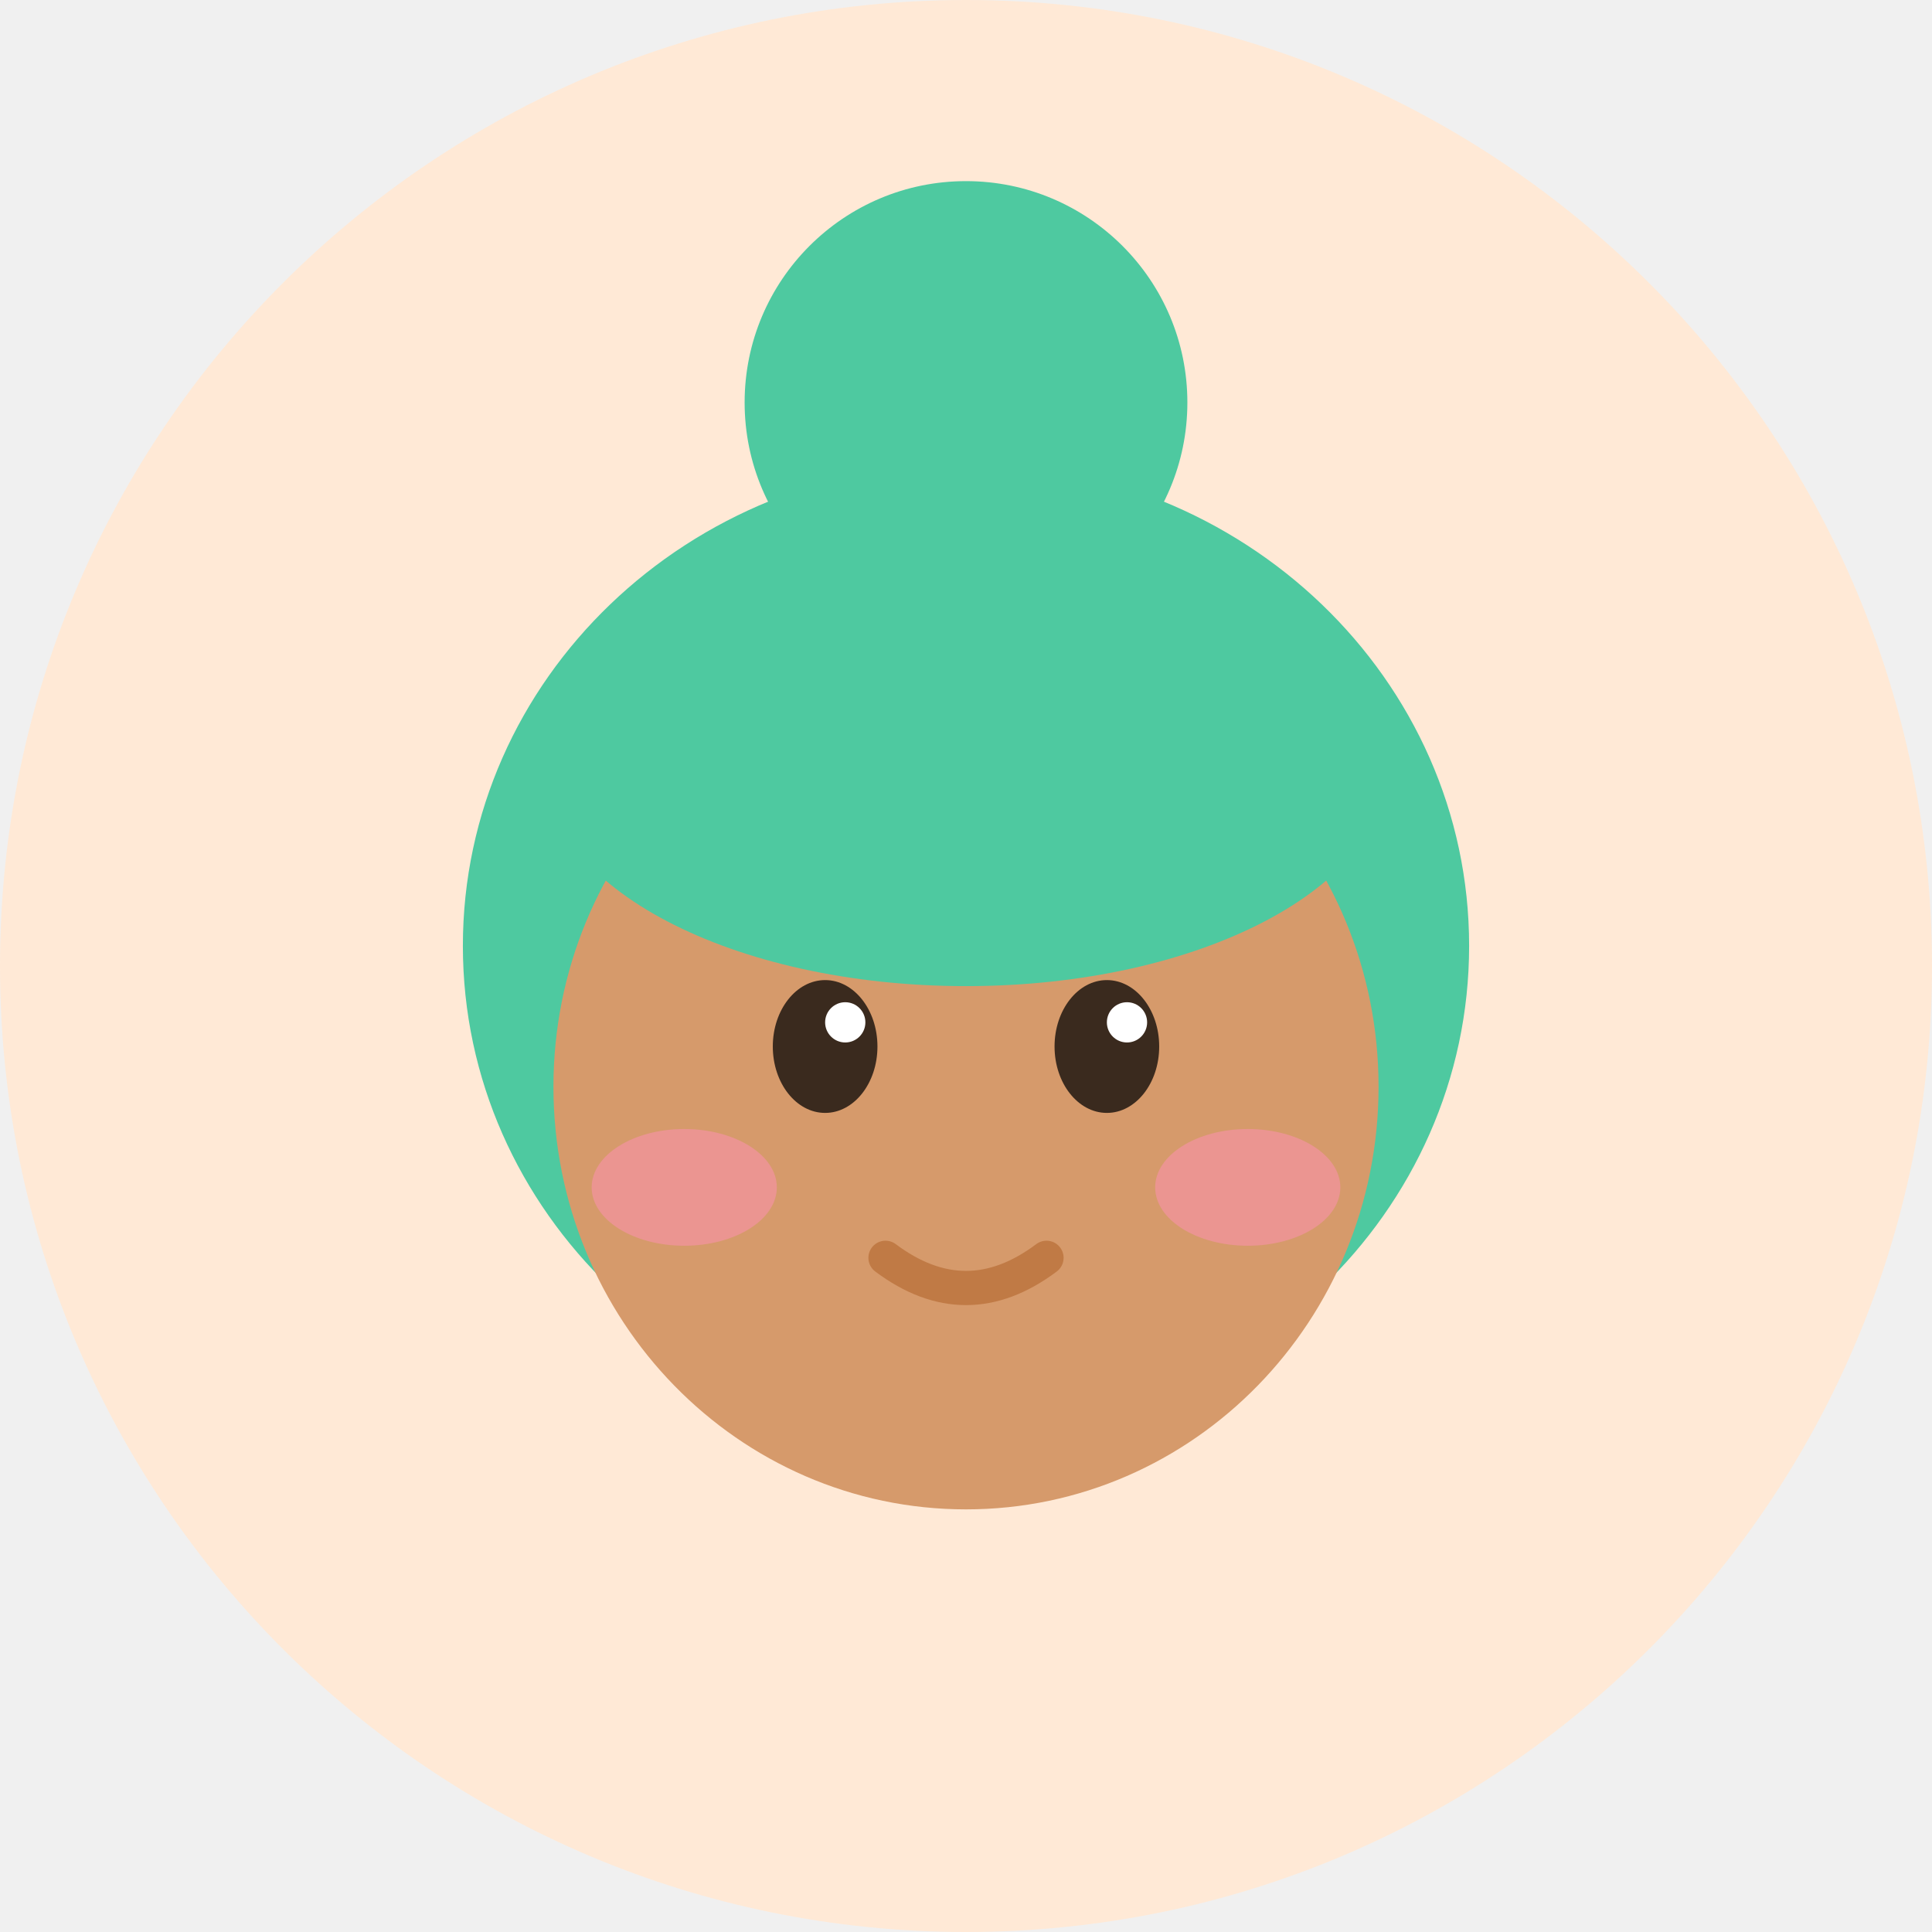
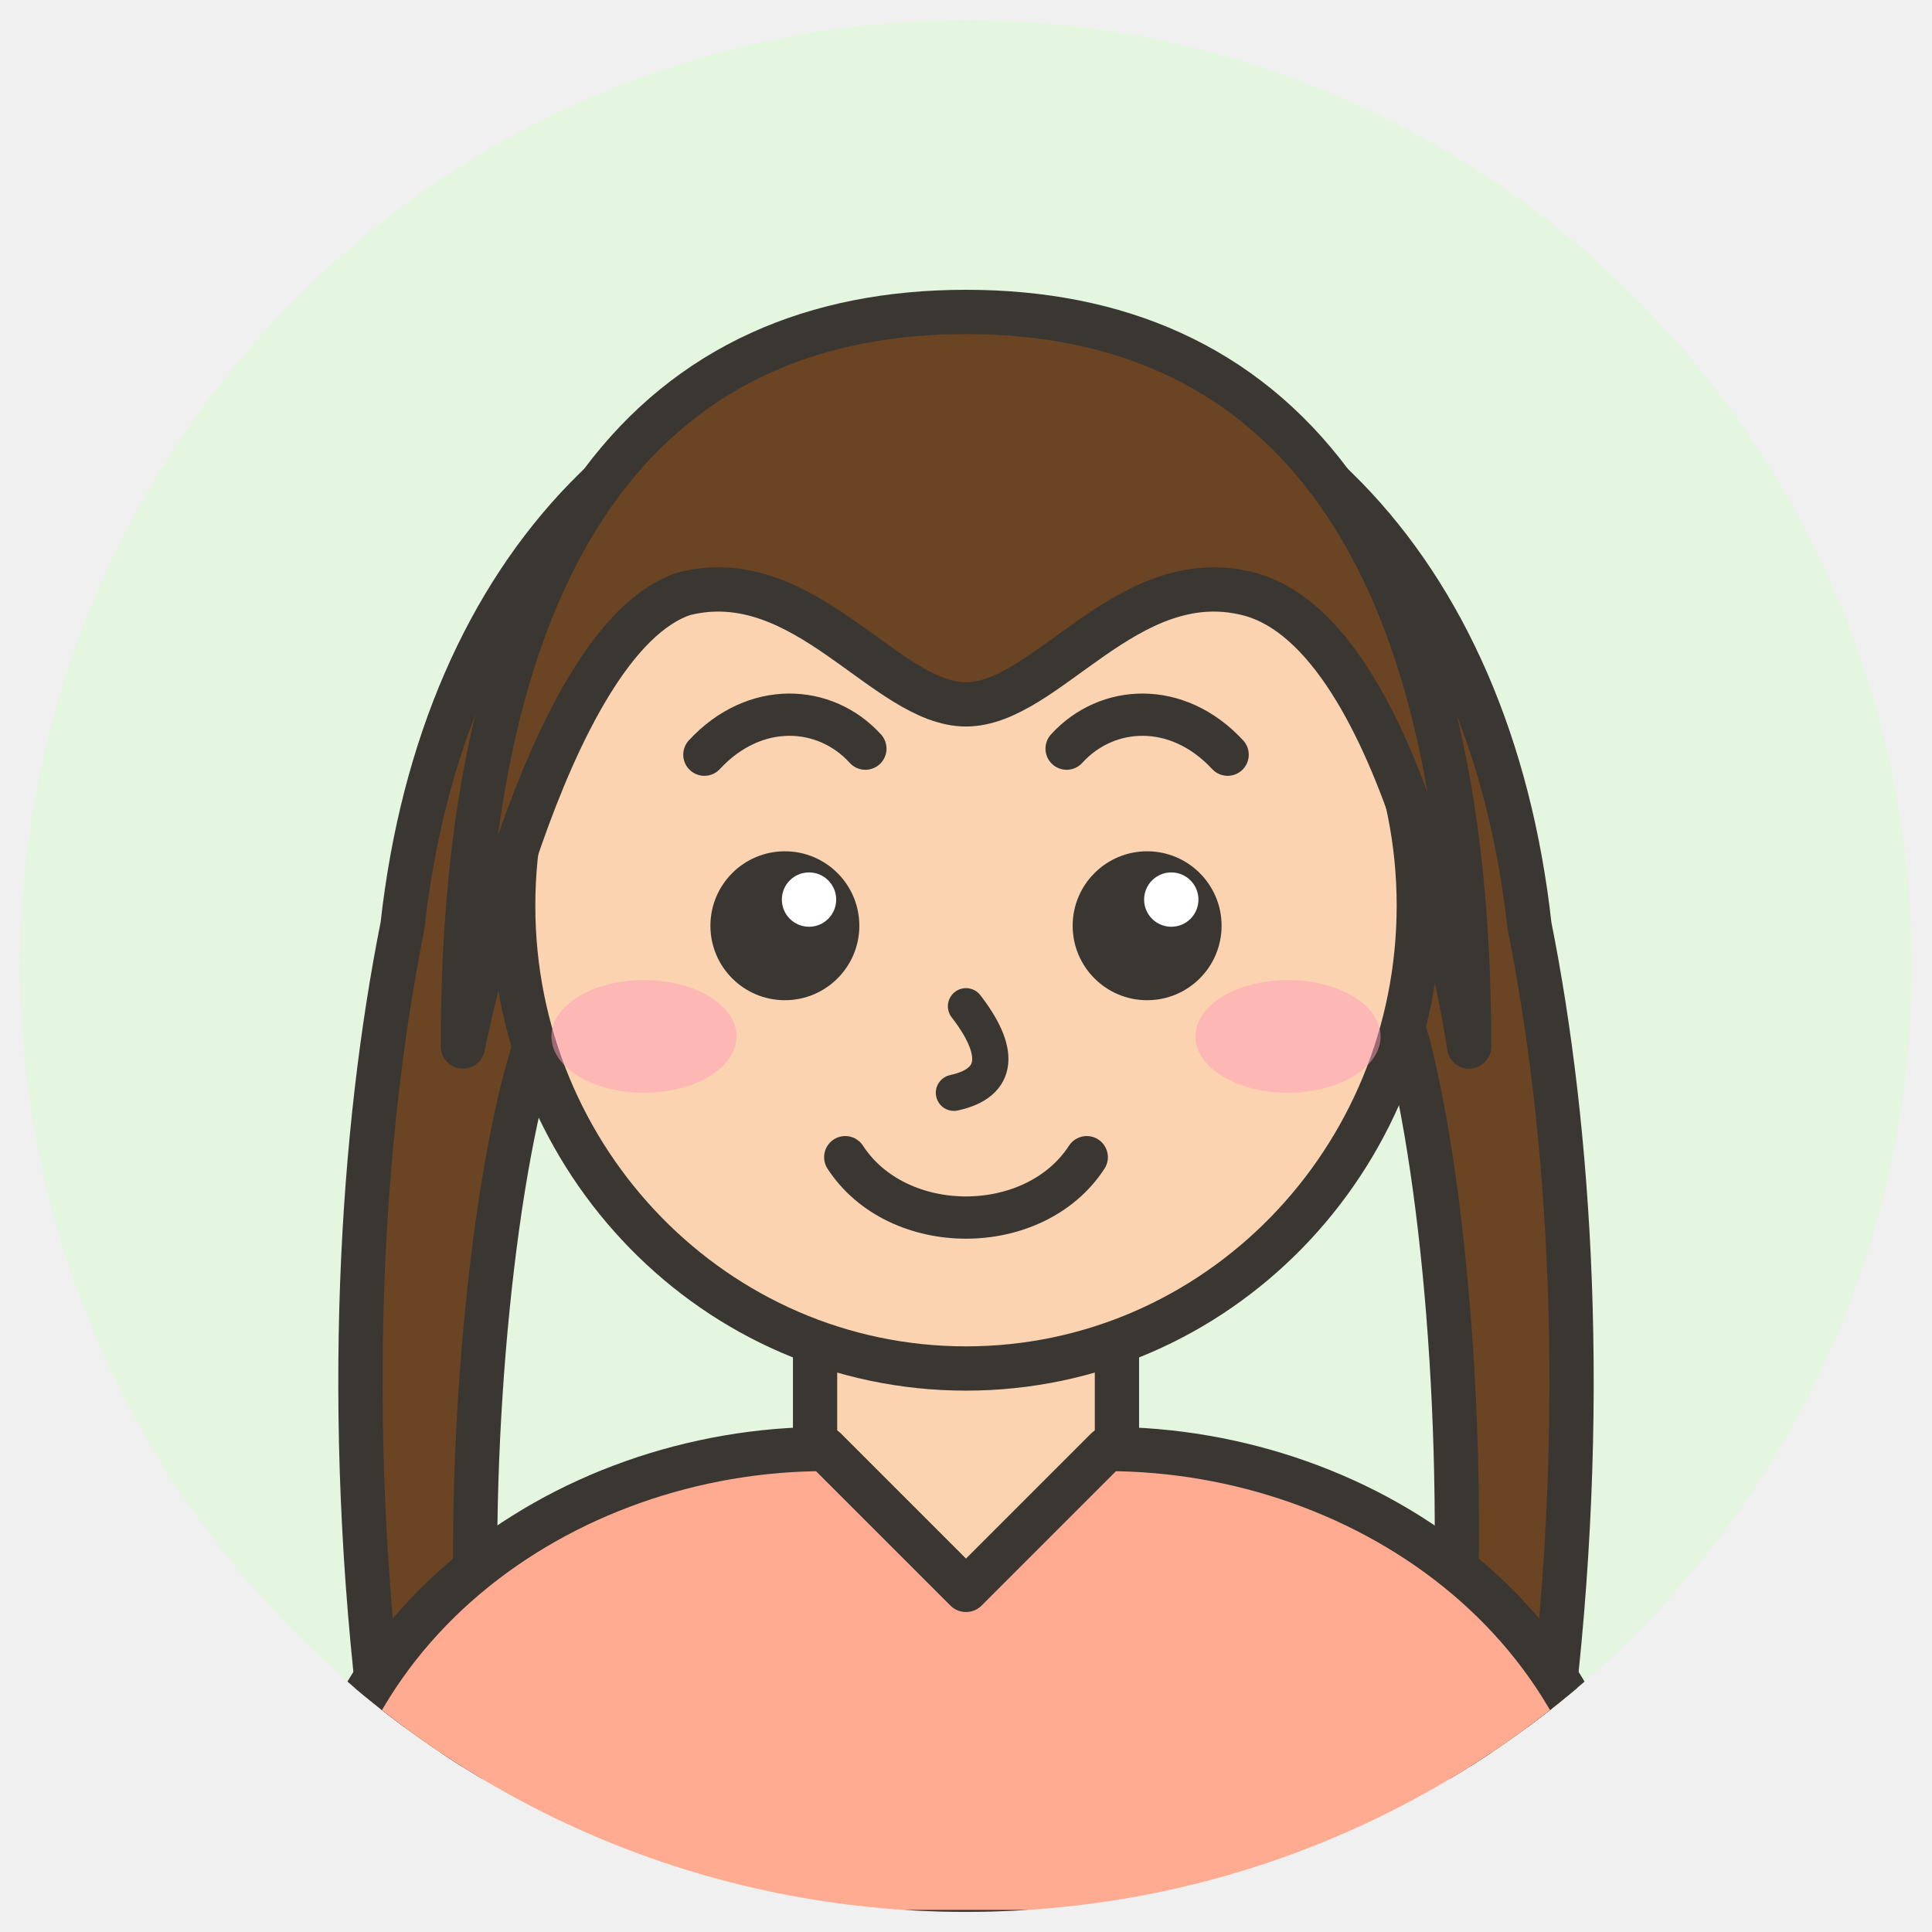
- <svg xmlns="http://www.w3.org/2000/svg" width="96" height="96" viewBox="0 0 96 96">
-   <circle cx="48" cy="48" r="48" fill="#FFE9D6" />
-   <circle cx="48" cy="20" r="11" fill="#4EC9A0" />
-   <ellipse cx="48" cy="47" rx="25" ry="24" fill="#4EC9A0" />
-   <ellipse cx="48" cy="54" rx="20.5" ry="21" fill="#D69A6B" />
-   <ellipse cx="48" cy="38" rx="21" ry="11" fill="#4EC9A0" />
-   <ellipse cx="41" cy="52" rx="2.6" ry="3.3" fill="#3A2A1E" />
-   <ellipse cx="55" cy="52" rx="2.6" ry="3.3" fill="#3A2A1E" />
-   <circle cx="42" cy="50.8" r="1" fill="#FFFFFF" />
-   <circle cx="56" cy="50.8" r="1" fill="#FFFFFF" />
-   <ellipse cx="34" cy="59" rx="4.6" ry="2.9" fill="#FF8FB8" opacity="0.5" />
-   <ellipse cx="62" cy="59" rx="4.6" ry="2.9" fill="#FF8FB8" opacity="0.5" />
-   <path d="M44 62.5q4 3 8 0" fill="none" stroke="#C07A45" stroke-width="1.7" stroke-linecap="round" />
+ <svg xmlns="http://www.w3.org/2000/svg" width="96" height="96" viewBox="0 0 96 96" role="img" aria-label="女孩 08 长卷发">
+   <defs>
+     <clipPath id="ring-girl-08">
+       <circle cx="48" cy="48" r="47.0" />
+     </clipPath>
+   </defs>
+   <g clip-path="url(#ring-girl-08)">
+     <circle cx="48" cy="48" r="47.0" fill="#E4F5E0" />
+     <path d="M19 86 C17 70 18 56 20 46 C22 28 33 17 48 17 C63 17 74 28 76 46 C78 56 79 70 77 86 C76.5 89 72.5 89 72 86 C73 74 72 60 70 52 C70 52 63 28 53 31 C48 33 46 29 40 31 C31 34 26 54 26 54 C24 62 23 76 24 86 C23.5 89 19.5 89 19 86 Z" fill="#6B4423" stroke="#3A3733" stroke-width="2.2" stroke-linejoin="round" />
+     <path d="M40.5 60 L40.5 77 C40.5 80 55.5 80 55.5 77 L55.5 60 Z" fill="#FBD3B0" stroke="#3A3733" stroke-width="2.2" stroke-linejoin="round" />
+     <path d="M15 96 C15 81 28 72 41 72 L48 79 L55 72 C68 72 81 81 81 96 Z" fill="#FFAB91" stroke="#3A3733" stroke-width="2.2" stroke-linejoin="round" />
+     <ellipse cx="48" cy="45" rx="22.5" ry="23" fill="#FBD3B0" stroke="#3A3733" stroke-width="2.2" />
+     <path d="M23 52 C23 26 33 15.5 48 15.5 C63 15.5 73 26 73 52 C73 52 70 31.5 62 29.5 C56 28 52 35 48 35 C44 35 40 28 34 29.5 C27 31.8 23 52 23 52 Z" fill="#6B4423" stroke="#3A3733" stroke-width="2.2" stroke-linejoin="round" />
+     <path d="M35 37.5 C37.5 34.8 41 35 43 37.2" fill="none" stroke="#3A3733" stroke-width="2.1" stroke-linecap="round" />
+     <path d="M61 37.5 C58.5 34.8 55 35 53 37.2" fill="none" stroke="#3A3733" stroke-width="2.1" stroke-linecap="round" />
+     <path d="M48 50 C49.7 52.2 49.7 53.8 47.4 54.3" fill="none" stroke="#3A3733" stroke-width="1.8" stroke-linecap="round" />
+     <circle cx="39" cy="46" r="3.7" fill="#3A3733" />
+     <circle cx="57" cy="46" r="3.7" fill="#3A3733" />
+     <circle cx="40.2" cy="44.7" r="1.35" fill="#FFFFFF" />
+     <circle cx="58.2" cy="44.7" r="1.35" fill="#FFFFFF" />
+     <path d="M42 57.5 C44.6 61.5 51.4 61.5 54 57.5" fill="none" stroke="#3A3733" stroke-width="2.1" stroke-linecap="round" />
+     <ellipse cx="32" cy="51.5" rx="4.6" ry="2.8" fill="#FF9BB8" opacity="0.5" />
+     <ellipse cx="64" cy="51.5" rx="4.6" ry="2.8" fill="#FF9BB8" opacity="0.5" />
+   </g>
</svg>
